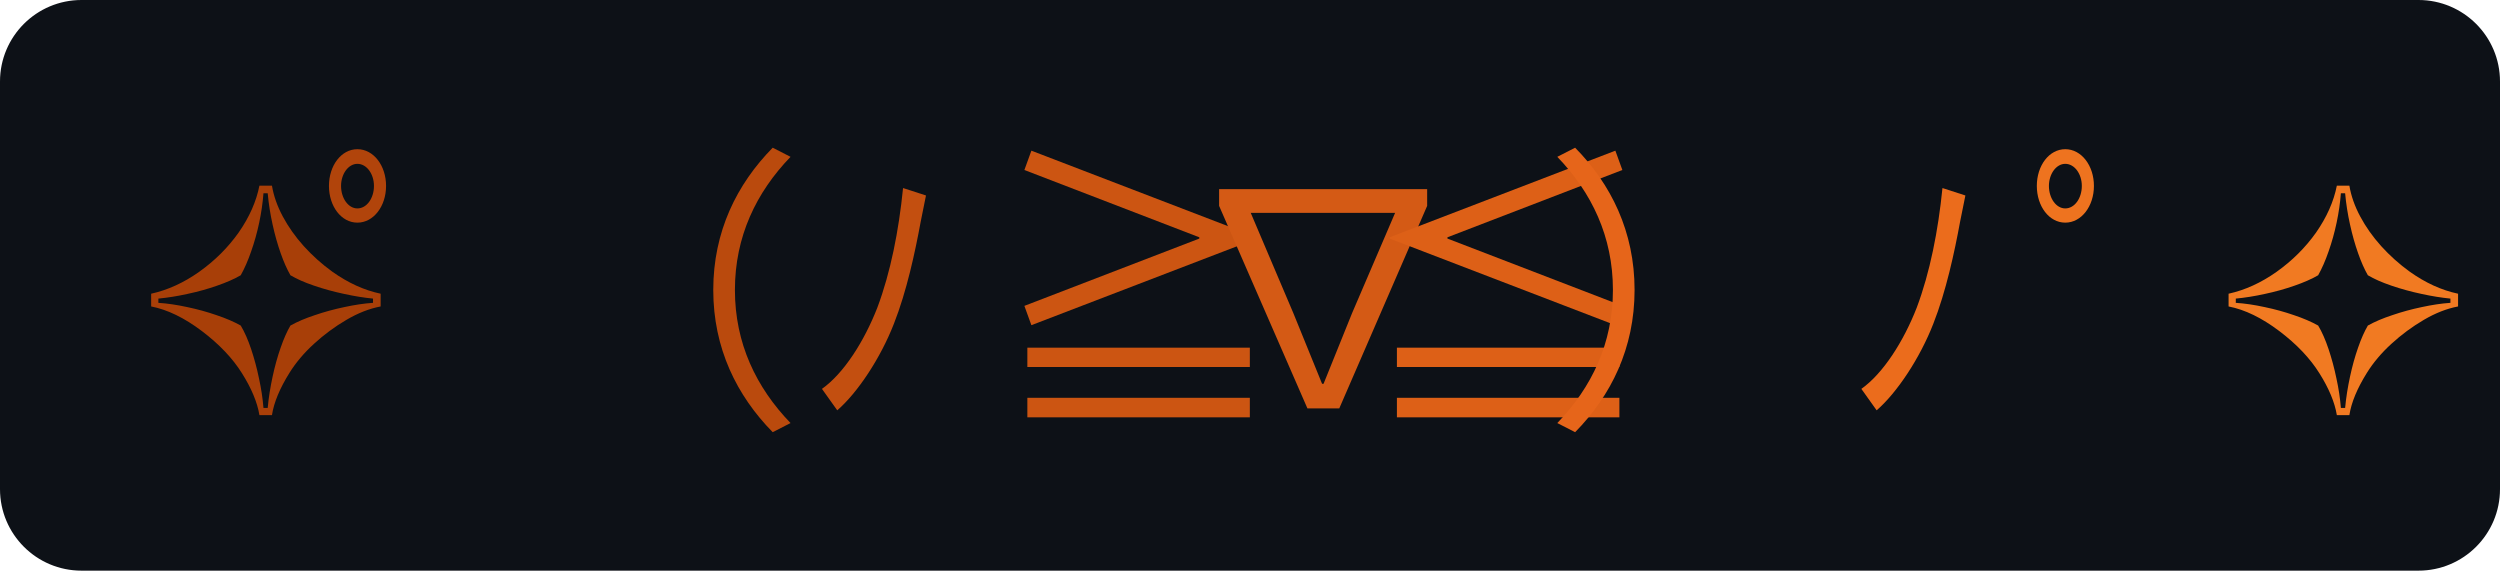
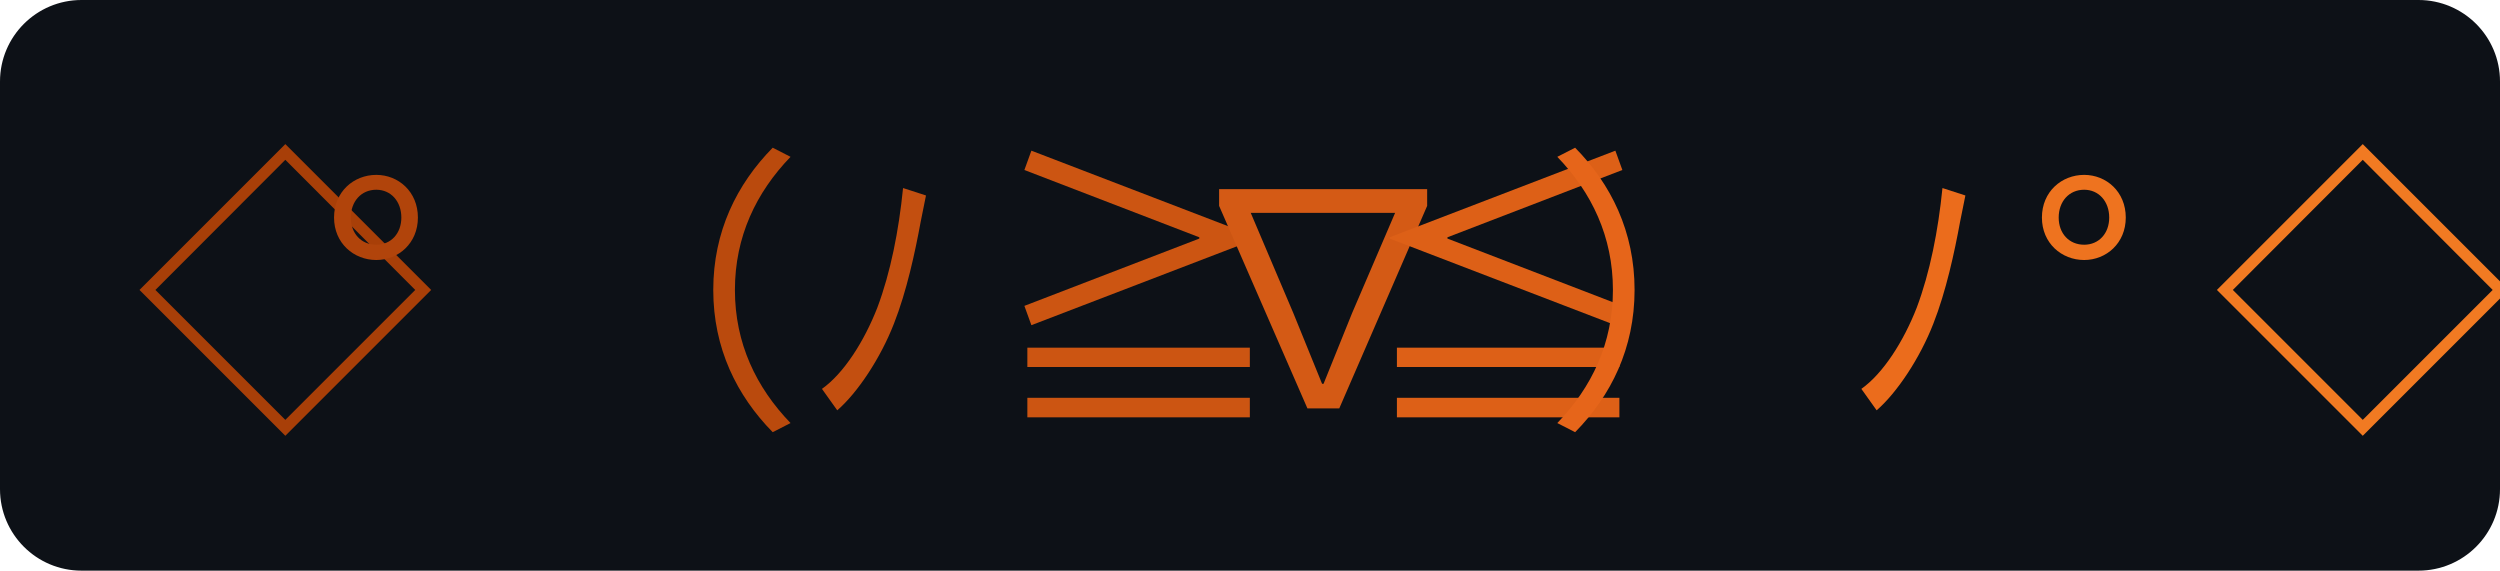
<svg xmlns="http://www.w3.org/2000/svg" width="184" height="42" viewBox="0 0 184 42" role="img">
  <rect width="100%" height="100%" rx="6" fill="#0d1117" />
  <g font-family="'Segoe UI Symbol','Malgun Gothic','Noto Sans CJK KR','Apple SD Gothic Neo','Noto Sans Symbols 2','DejaVu Sans',monospace" font-size="22" dominant-baseline="middle">
-     <text x="10.0" y="22.0" fill="#a83f08">✧</text>
-     <text x="23.6" y="22.0" fill="#b1440b">ﾟ</text>
+     <text x="10.0" y="22.0" fill="#a83f08">◇</text>
+     <text x="23.6" y="22.0" fill="#b1440b">°</text>
    <text x="37.2" y="22.0" fill="#ba4a0d">（</text>
    <text x="59.2" y="22.0" fill="#c34f10">ﾉ</text>
    <text x="72.8" y="22.0" fill="#cc5512">≧</text>
    <text x="86.4" y="22.0" fill="#d45a15">∇</text>
    <text x="100.0" y="22.0" fill="#dd6017">≦</text>
    <text x="113.6" y="22.0" fill="#e6651a">）</text>
    <text x="135.7" y="22.0" fill="#eb6c1c">ﾉ</text>
-     <text x="149.3" y="22.0" fill="#ee731f">ﾟ</text>
-     <text x="162.9" y="22.0" fill="#f17a22">✧</text>
+     <text x="149.3" y="22.0" fill="#ee731f">°</text>
+     <text x="162.9" y="22.0" fill="#f17a22">◇</text>
  </g>
</svg>
